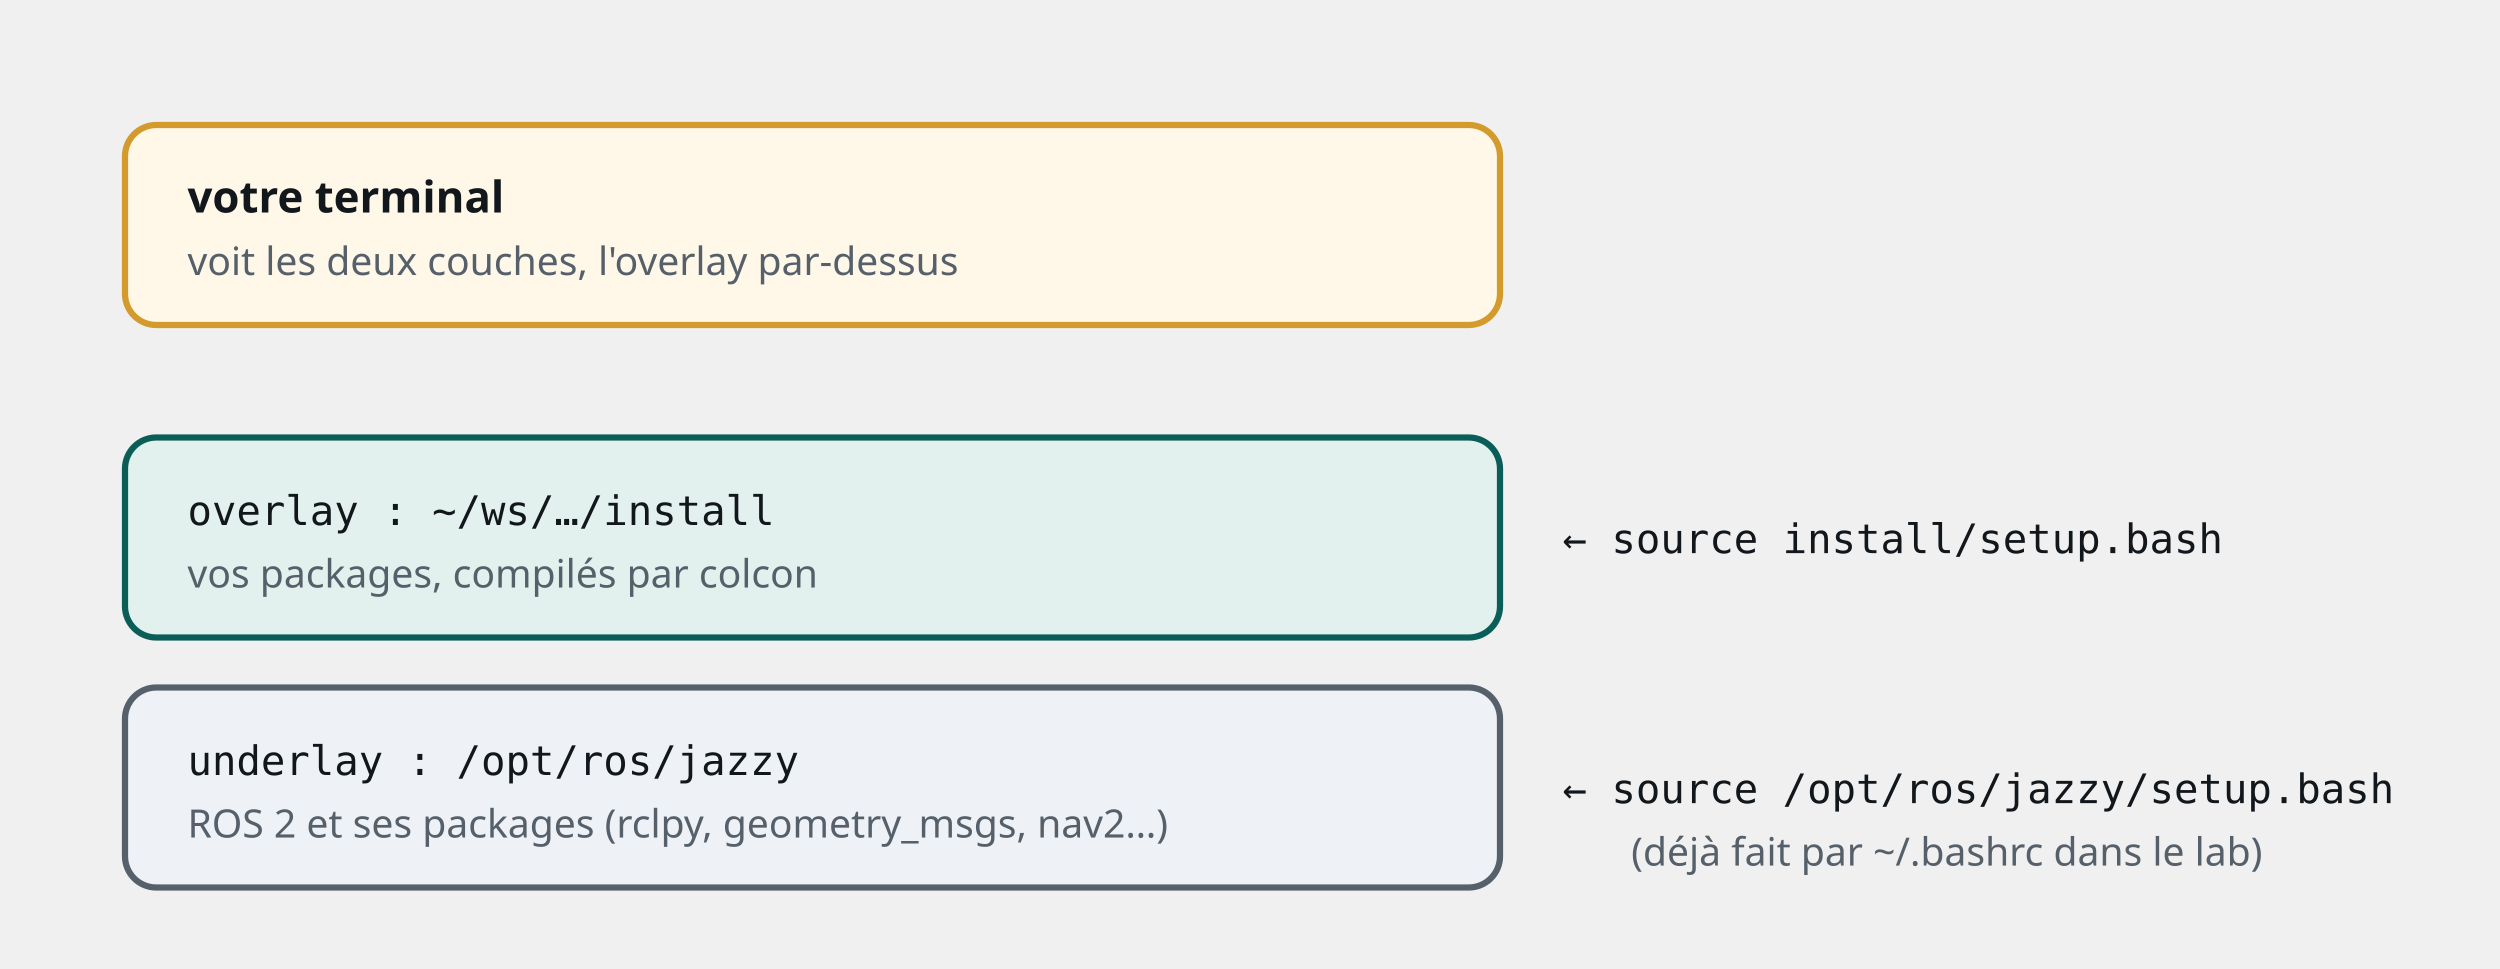
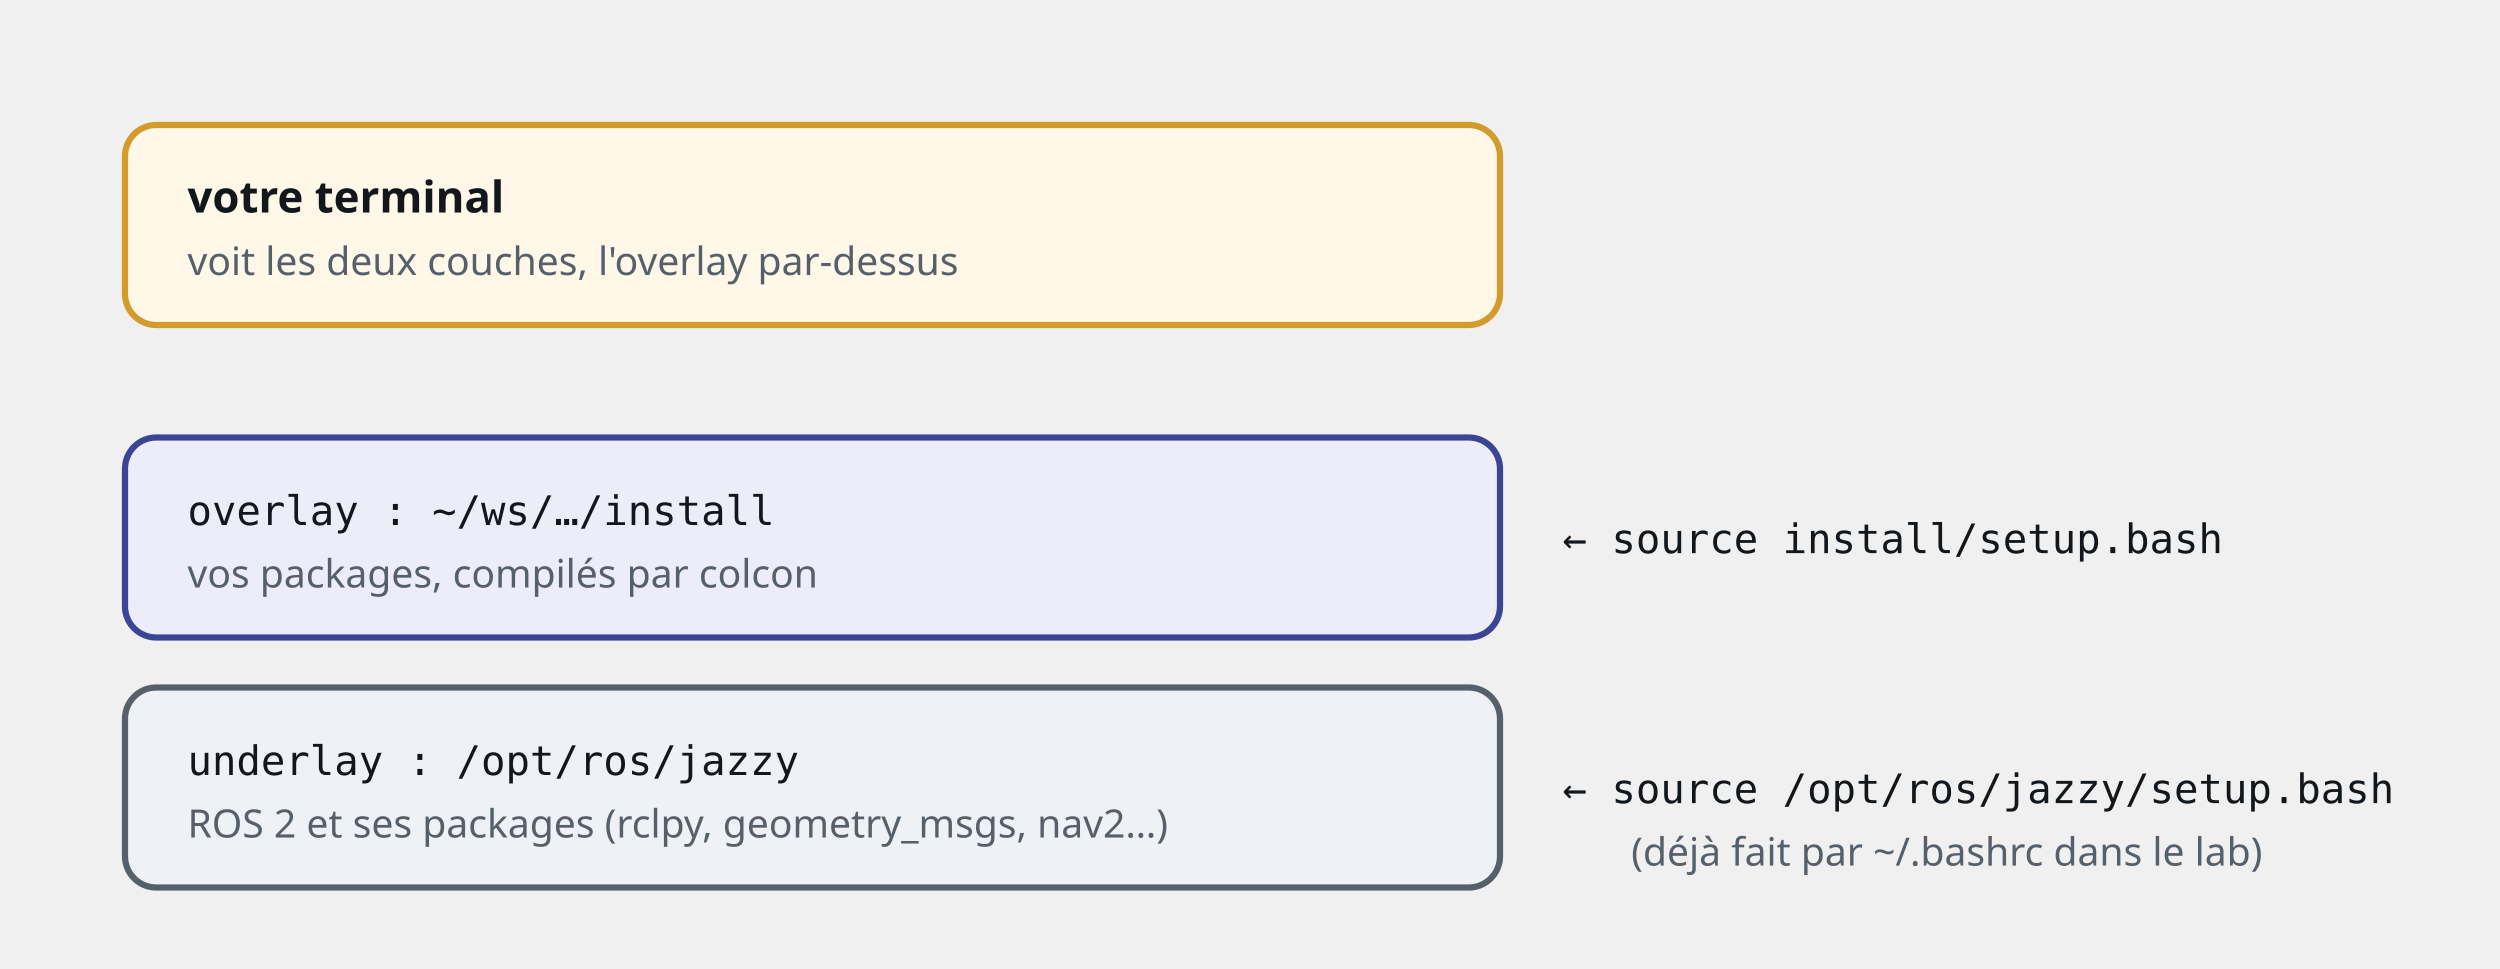
<svg xmlns="http://www.w3.org/2000/svg" viewBox="0 0 800 310" role="img" aria-labelledby="t d">
  <style>
- .fond { fill: #fbfbf9; stroke: #c9cfc9; stroke-width: 1.5; }
- .grille { stroke: #e7eae6; stroke-width: 1; }
- .boite { fill: #ffffff; stroke: #c9cfc9; stroke-width: 1.5; }
- .calcul { fill: #e3f1ee; stroke: #0b5e57; stroke-width: 2; }
+ .fond { fill: #fbfaf6; stroke: #cfc8b8; stroke-width: 1.5; }
+ .grille { stroke: #ece8de; stroke-width: 1; }
+ .boite { fill: #ffffff; stroke: #cfc8b8; stroke-width: 1.5; }
+ .calcul { fill: #ecedf9; stroke: #3b4596; stroke-width: 2; }
.capteur { fill: #fff8e8; stroke: #d39a2c; stroke-width: 2; }
.actionneur { fill: #eef1f5; stroke: #56606a; stroke-width: 2; }
- .robot { fill: #e3f1ee; stroke: #0b5e57; stroke-width: 2; }
+ .robot { fill: #ecedf9; stroke: #3b4596; stroke-width: 2; }
.roue { fill: #12171c; }
.roulette { fill: #ffffff; stroke: #12171c; stroke-width: 1.5; }
- .nez { fill: #0b5e57; }
+ .nez { fill: #3b4596; }
.ax-x { stroke: #d64545; stroke-width: 3; fill: none; } .ax-y { stroke: #2f9e44; stroke-width: 3; fill: none; }
.px { fill: #d64545; } .py { fill: #2f9e44; }
.trait { stroke: #56606a; stroke-width: 2; fill: none; }
.tirets { stroke: #8a949c; stroke-width: 1.5; stroke-dasharray: 5 5; fill: none; }
.trajet { stroke: #d39a2c; stroke-width: 3; fill: none; stroke-linecap: round; }
.trajet-pointe { fill: #d39a2c; }
- .vitesse { stroke: #0b5e57; stroke-width: 3; fill: none; }
- .vitesse-pointe { fill: #0b5e57; }
+ .vitesse { stroke: #3b4596; stroke-width: 3; fill: none; }
+ .vitesse-pointe { fill: #3b4596; }
.pointe { fill: #56606a; }
.cir { fill: #d39a2c; }
.t { fill: #12171c; font: 400 14px "IBM Plex Sans", system-ui, sans-serif; }
.t-gras { fill: #12171c; font: 600 14px "IBM Plex Sans", system-ui, sans-serif; }
.t-titre { fill: #12171c; font: 600 16px "IBM Plex Sans", system-ui, sans-serif; }
.t-petit { fill: #56606a; font: 400 12.5px "IBM Plex Sans", system-ui, sans-serif; }
.t-sur { fill: #56606a; font: 600 12px "IBM Plex Sans", system-ui, sans-serif; letter-spacing: 0.08em; }
.t-math { fill: #12171c; font: italic 500 15px "IBM Plex Serif", Georgia, serif; }
.t-code { fill: #12171c; font: 500 13px "JetBrains Mono", "DejaVu Sans Mono", monospace; }
- .t-accent { fill: #0b5e57; font: 600 13px "IBM Plex Sans", system-ui, sans-serif; }
+ .t-accent { fill: #3b4596; font: 600 13px "IBM Plex Sans", system-ui, sans-serif; }
.t-ambre { fill: #8a5d10; font: 600 13px "IBM Plex Sans", system-ui, sans-serif; }
.t-x { fill: #d64545; font: 600 13px "JetBrains Mono", monospace; } .t-y { fill: #2f9e44; font: 600 13px "JetBrains Mono", monospace; }
- .badge { fill: #0b5e57; } .t-badge { fill: #ffffff; font: 600 12px "IBM Plex Sans", system-ui, sans-serif; }
- .sep { stroke: #e2e5e1; stroke-width: 1.5; }
+ .badge { fill: #3b4596; } .t-badge { fill: #ffffff; font: 600 12px "IBM Plex Sans", system-ui, sans-serif; }
+ .sep { stroke: #e7e2d6; stroke-width: 1.5; }
@media (prefers-color-scheme: dark) {
-   .fond { fill: #0f161d; stroke: #34424f; } .grille { stroke: #1b2630; }
-   .boite { fill: #121a22; stroke: #34424f; }
-   .calcul, .robot { fill: #12302d; stroke: #4fb3a7; }
+   .fond { fill: #101114; stroke: #3a3b42; } .grille { stroke: #1f2026; }
+   .boite { fill: #16171b; stroke: #3a3b42; }
+   .calcul, .robot { fill: #1d2140; stroke: #9aa4f0; }
  .capteur { fill: #2a2212; stroke: #f2b544; }
-   .actionneur { fill: #1a222b; stroke: #8a99a8; }
-   .roue { fill: #c9d3dc; } .roulette { fill: #121a22; stroke: #c9d3dc; } .nez { fill: #4fb3a7; }
+   .actionneur { fill: #1c1d22; stroke: #9a9aa3; }
+   .roue { fill: #c9c9cf; } .roulette { fill: #16171b; stroke: #c9c9cf; } .nez { fill: #9aa4f0; }
  .ax-x { stroke: #ff6b6b; } .ax-y { stroke: #51cf66; } .px, .t-x { fill: #ff6b6b; } .py, .t-y { fill: #51cf66; }
-   .trait { stroke: #8a99a8; } .tirets { stroke: #5d6b78; } .pointe { fill: #8a99a8; }
+   .trait { stroke: #9a9aa3; } .tirets { stroke: #62636b; } .pointe { fill: #9a9aa3; }
  .trajet { stroke: #f2b544; } .trajet-pointe, .cir { fill: #f2b544; }
-   .vitesse { stroke: #4fb3a7; } .vitesse-pointe { fill: #4fb3a7; }
-   .t, .t-gras, .t-titre, .t-math, .t-code { fill: #e3e8ee; }
-   .t-petit, .t-sur { fill: #8a99a8; } .t-accent { fill: #4fb3a7; } .t-ambre { fill: #f2b544; }
-   .badge { fill: #4fb3a7; } .t-badge { fill: #0b1015; } .sep { stroke: #22303c; }
+   .vitesse { stroke: #9aa4f0; } .vitesse-pointe { fill: #9aa4f0; }
+   .t, .t-gras, .t-titre, .t-math, .t-code { fill: #f4f1ea; }
+   .t-petit, .t-sur { fill: #9a9aa3; } .t-accent { fill: #9aa4f0; } .t-ambre { fill: #f2b544; }
+   .badge { fill: #9aa4f0; } .t-badge { fill: #0b0b0d; } .sep { stroke: #26272d; }
}
</style>
  <defs>
    <marker id="m-trait" viewBox="0 0 10 10" refX="9" refY="5" markerWidth="7" markerHeight="7" orient="auto-start-reverse">
      <path class="pointe" d="M0 0 L10 5 L0 10 z" />
    </marker>
    <marker id="m-trajet" viewBox="0 0 10 10" refX="8" refY="5" markerWidth="6" markerHeight="6" orient="auto">
      <path class="trajet-pointe" d="M0 0 L10 5 L0 10 z" />
    </marker>
    <marker id="m-vitesse" viewBox="0 0 10 10" refX="8" refY="5" markerWidth="6" markerHeight="6" orient="auto">
      <path class="vitesse-pointe" d="M0 0 L10 5 L0 10 z" />
    </marker>
    <marker id="m-x" viewBox="0 0 10 10" refX="8" refY="5" markerWidth="5" markerHeight="5" orient="auto">
      <path class="px" d="M0 0 L10 5 L0 10 z" />
    </marker>
    <marker id="m-y" viewBox="0 0 10 10" refX="8" refY="5" markerWidth="5" markerHeight="5" orient="auto">
      <path class="py" d="M0 0 L10 5 L0 10 z" />
    </marker>
  </defs>
  <rect class="actionneur" x="40.0" y="220.0" width="440.0" height="64.0" rx="10" />
  <text class="t-code" x="60.0" y="248.0" text-anchor="start">underlay : /opt/ros/jazzy</text>
  <text class="t-petit" x="60.0" y="268.0" text-anchor="start">ROS 2 et ses packages (rclpy, geometry_msgs, nav2…)</text>
  <rect class="calcul" x="40.0" y="140.0" width="440.0" height="64.0" rx="10" />
  <text class="t-code" x="60.0" y="168.0" text-anchor="start">overlay : ~/ws/…/install</text>
  <text class="t-petit" x="60.0" y="188.0" text-anchor="start">vos packages, compilés par colcon</text>
  <rect class="capteur" x="40.0" y="40.0" width="440.0" height="64.0" rx="10" />
  <text class="t-gras" x="60.0" y="68.0" text-anchor="start">votre terminal</text>
  <text class="t-petit" x="60.0" y="88.0" text-anchor="start">voit les deux couches, l'overlay par-dessus</text>
  <text class="t-code" x="500.0" y="177.0" text-anchor="start">← source install/setup.bash</text>
  <text class="t-code" x="500.0" y="257.0" text-anchor="start">← source /opt/ros/jazzy/setup.bash</text>
  <text class="t-petit" x="522.0" y="277.0" text-anchor="start">(déjà fait par ~/.bashrc dans le lab)</text>
</svg>
